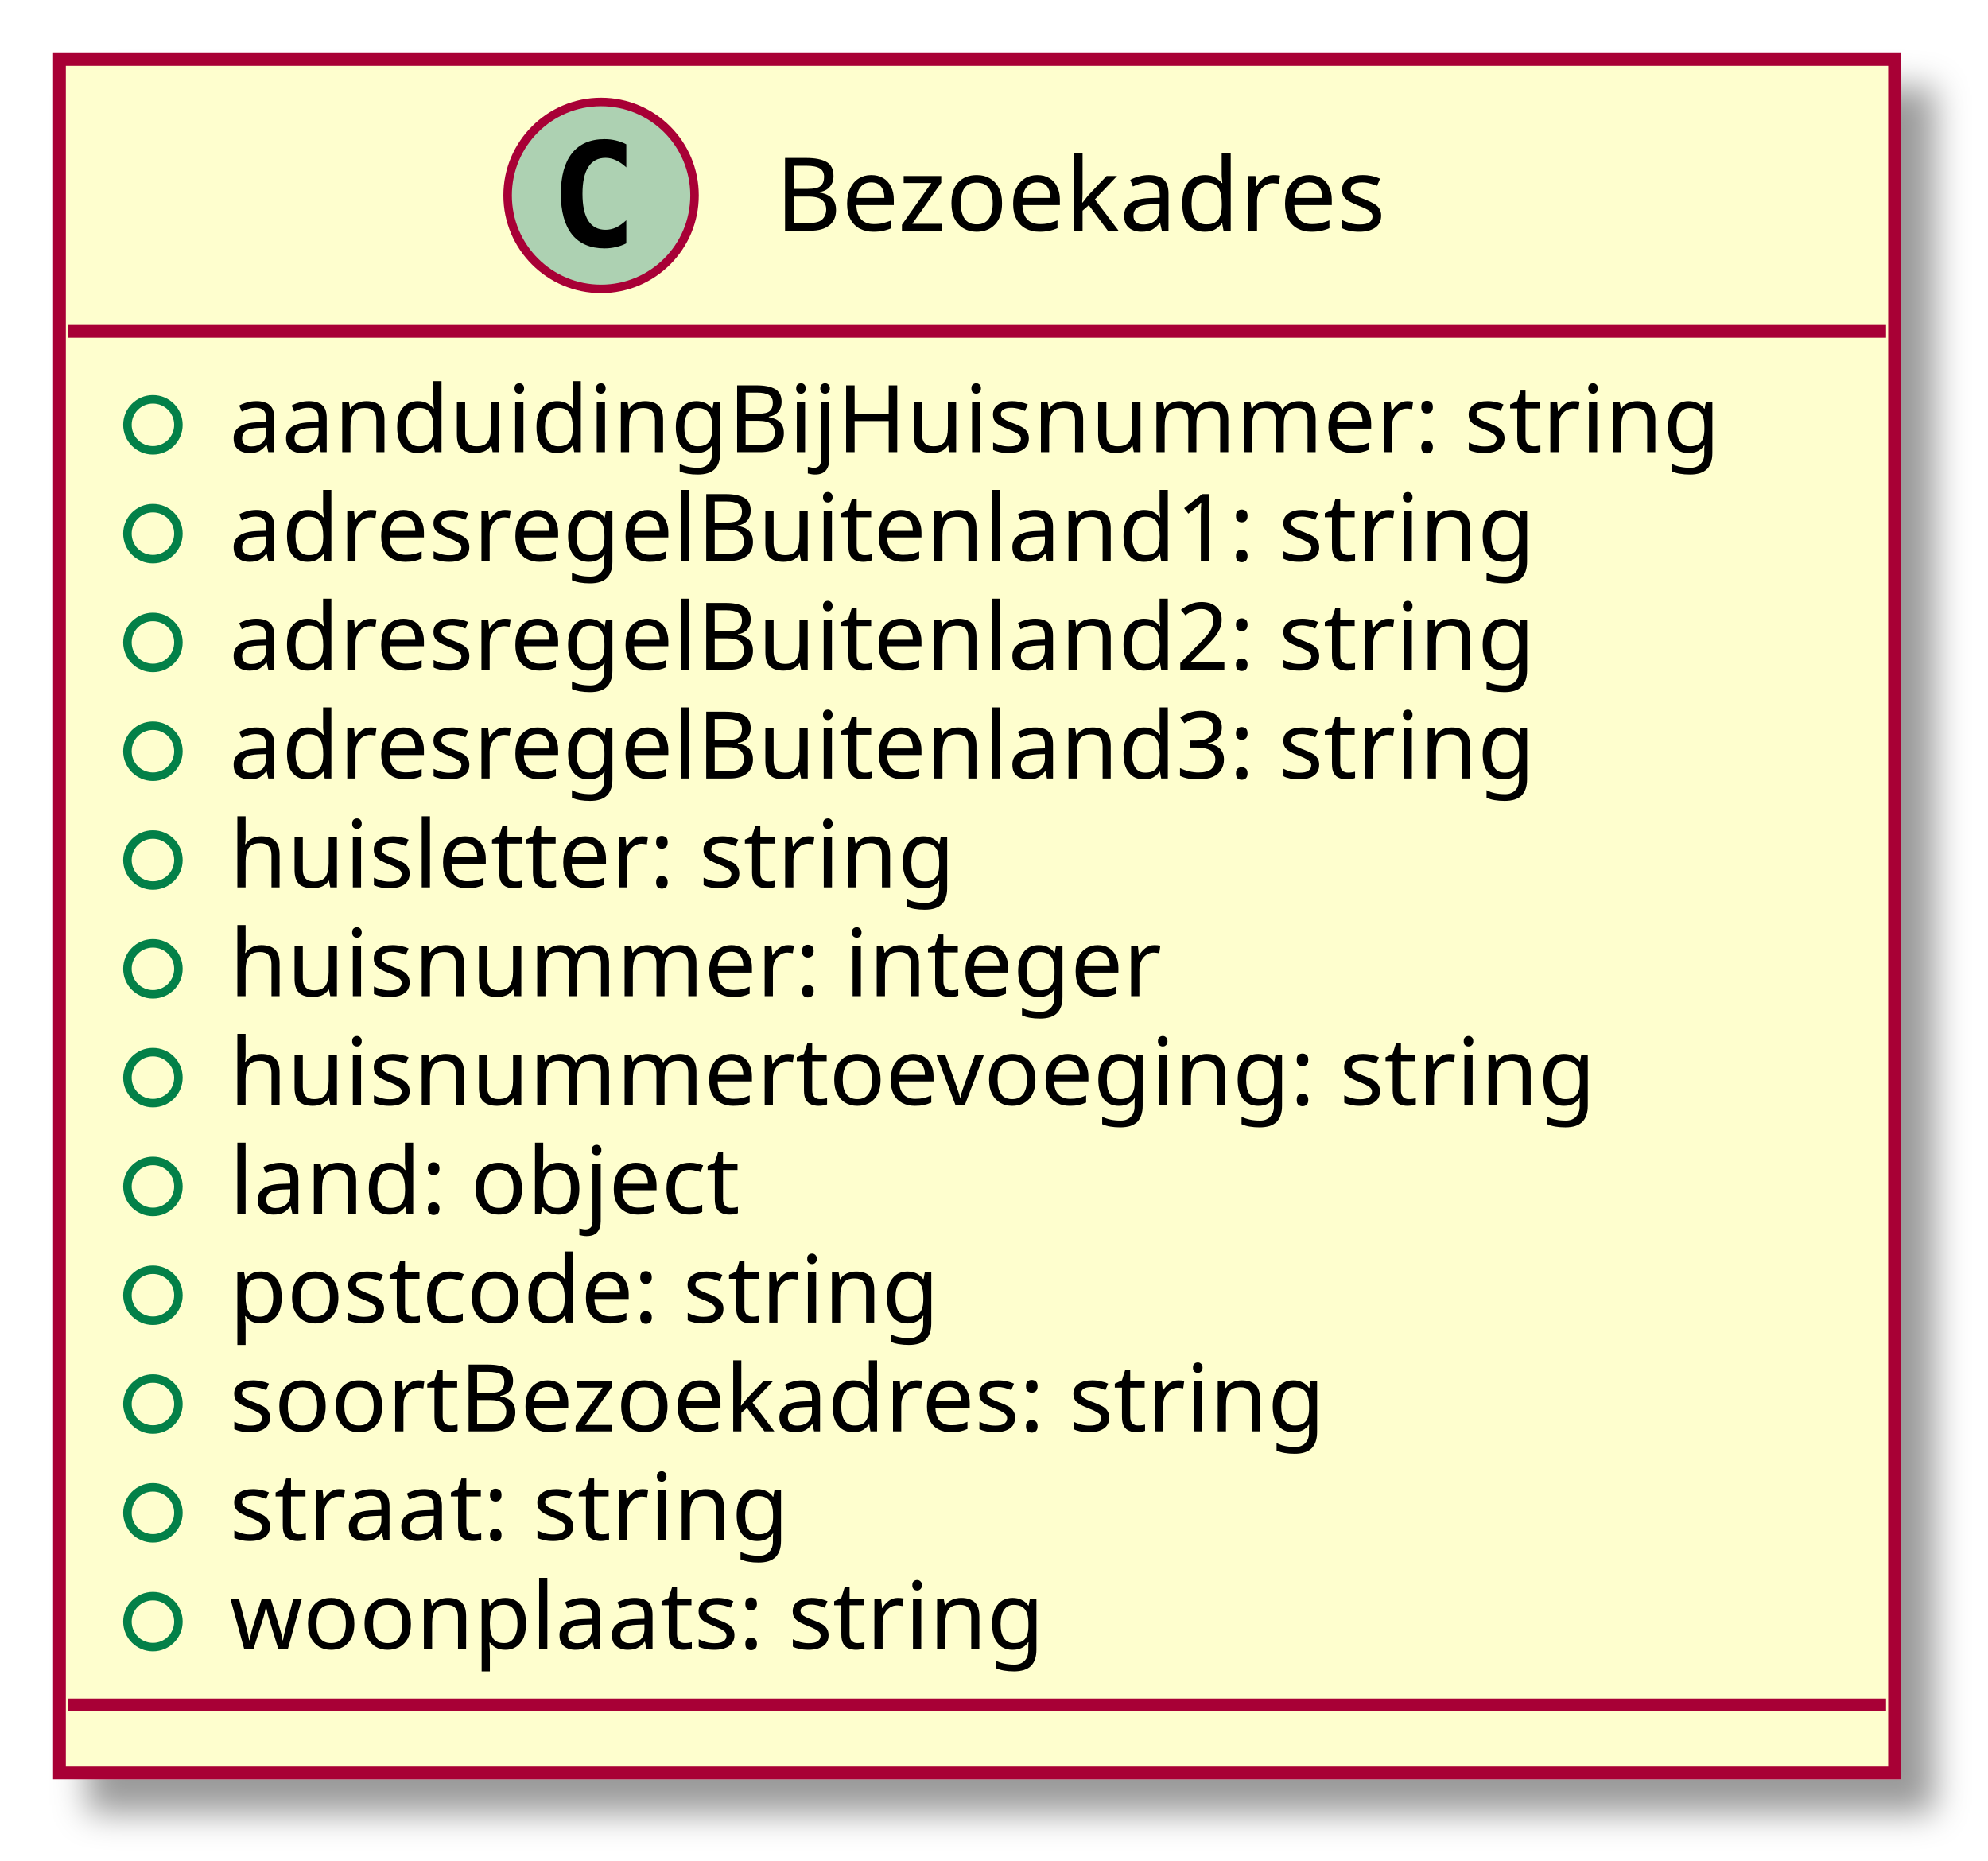
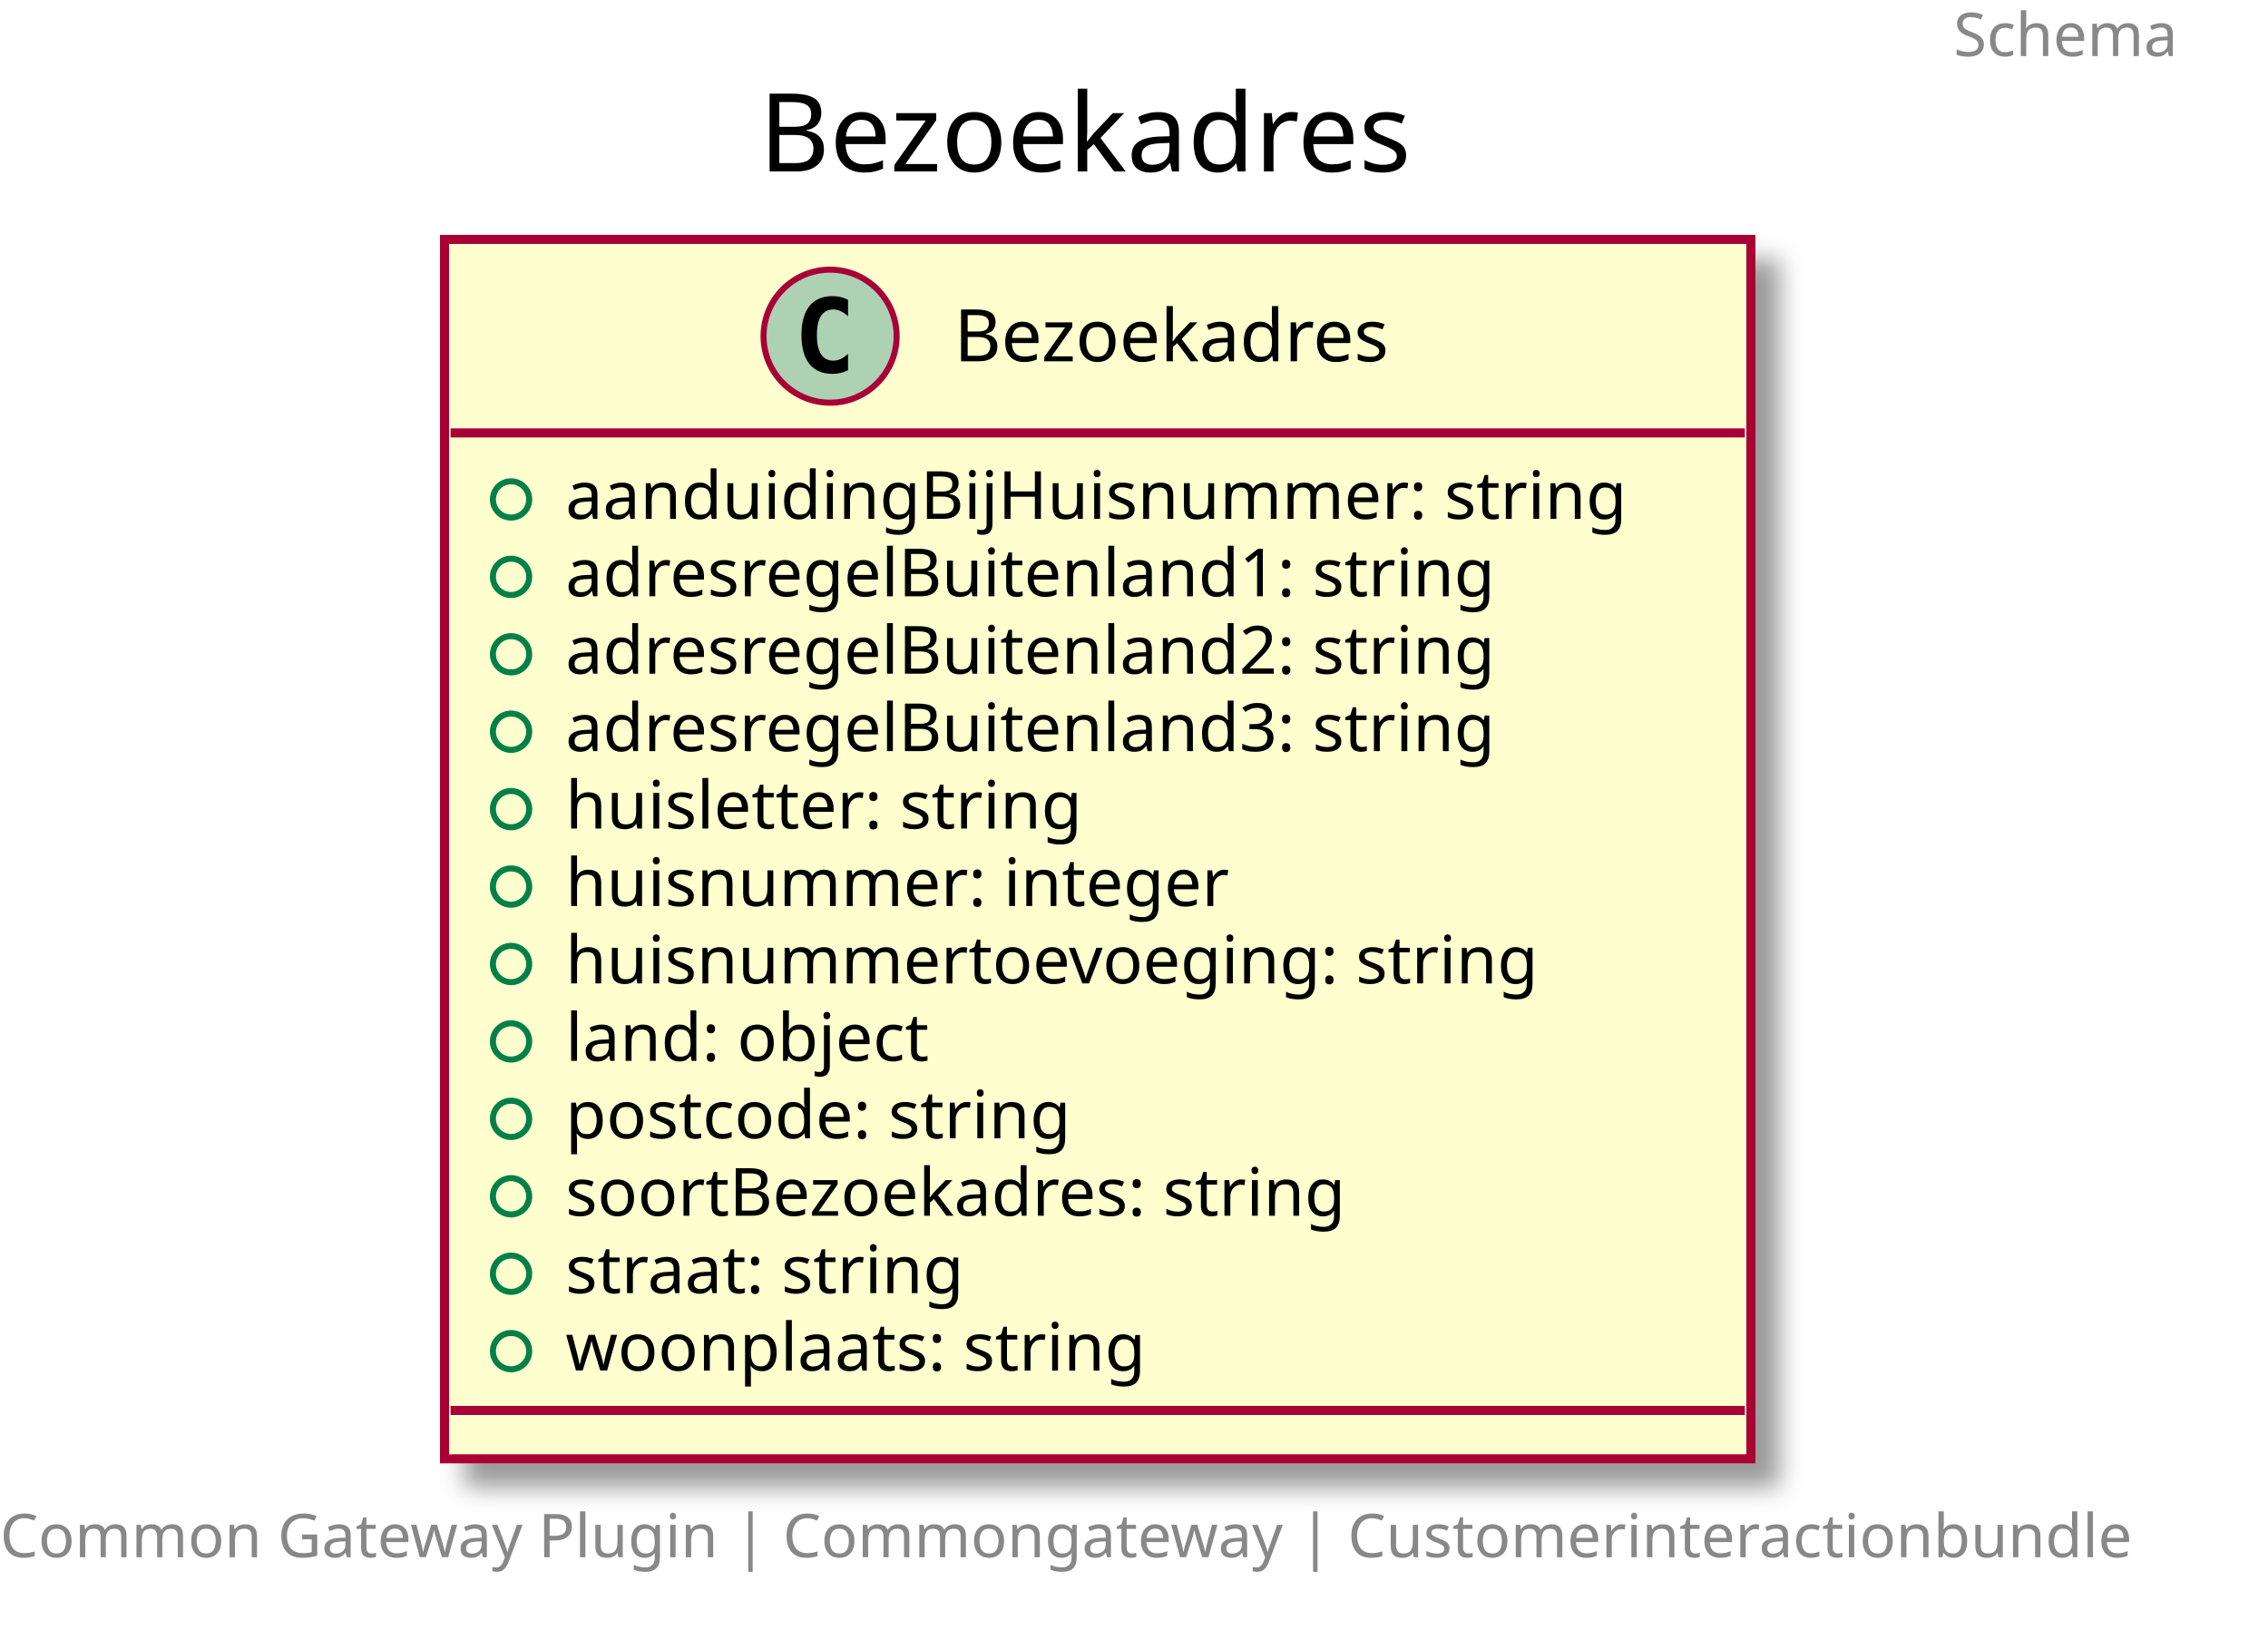
- <svg xmlns="http://www.w3.org/2000/svg" contentScriptType="application/ecmascript" contentStyleType="text/css" height="219px" preserveAspectRatio="none" style="width:234px;height:219px;" version="1.1" viewBox="0 0 234 219" width="234px" zoomAndPan="magnify">
+ <svg xmlns="http://www.w3.org/2000/svg" contentScriptType="application/ecmascript" contentStyleType="text/css" height="271px" preserveAspectRatio="none" style="width:375px;height:271px;" version="1.1" viewBox="0 0 375 271" width="375px" zoomAndPan="magnify">
  <defs>
-     <filter height="300%" id="f11sdwmbh15r65" width="300%" x="-1" y="-1">
+     <filter height="300%" id="fvf6u7c98689g" width="300%" x="-1" y="-1">
      <feGaussianBlur result="blurOut" stdDeviation="2.0" />
      <feColorMatrix in="blurOut" result="blurOut2" type="matrix" values="0 0 0 0 0 0 0 0 0 0 0 0 0 0 0 0 0 0 .4 0" />
      <feOffset dx="4.0" dy="4.0" in="blurOut2" result="blurOut3" />
      <feBlend in="SourceGraphic" in2="blurOut3" mode="normal" />
    </filter>
  </defs>
  <g>
-     <rect fill="#FEFECE" filter="url(#f11sdwmbh15r65)" height="201.656" id="Bezoekadres" style="stroke: #A80036; stroke-width: 1.5;" width="216" x="7" y="7" />
-     <ellipse cx="70.75" cy="23" fill="#ADD1B2" rx="11" ry="11" style="stroke: #A80036; stroke-width: 1.0;" />
-     <path d="M73.719,28.641 Q73.141,28.938 72.5,29.078 Q71.859,29.234 71.156,29.234 Q68.656,29.234 67.328,27.594 Q66.016,25.938 66.016,22.812 Q66.016,19.688 67.328,18.031 Q68.656,16.375 71.156,16.375 Q71.859,16.375 72.5,16.531 Q73.156,16.688 73.719,16.984 L73.719,19.703 Q73.094,19.125 72.5,18.859 Q71.906,18.578 71.281,18.578 Q69.938,18.578 69.25,19.656 Q68.562,20.719 68.562,22.812 Q68.562,24.906 69.25,25.984 Q69.938,27.047 71.281,27.047 Q71.906,27.047 72.5,26.781 Q73.094,26.5 73.719,25.922 L73.719,28.641 Z " />
-     <text fill="#000000" font-family="sans-serif" font-size="12" lengthAdjust="spacingAndGlyphs" textLength="80" x="91.25" y="27.154">Bezoekadres</text>
-     <line style="stroke: #A80036; stroke-width: 1.5;" x1="8" x2="222" y1="39" y2="39" />
-     <ellipse cx="18" cy="50" fill="none" rx="3" ry="3" style="stroke: #038048; stroke-width: 1.0;" />
-     <text fill="#000000" font-family="sans-serif" font-size="11" lengthAdjust="spacingAndGlyphs" textLength="190" x="27" y="53.21">aanduidingBijHuisnummer: string</text>
-     <ellipse cx="18" cy="62.805" fill="none" rx="3" ry="3" style="stroke: #038048; stroke-width: 1.0;" />
-     <text fill="#000000" font-family="sans-serif" font-size="11" lengthAdjust="spacingAndGlyphs" textLength="170" x="27" y="66.015">adresregelBuitenland1: string</text>
-     <ellipse cx="18" cy="75.609" fill="none" rx="3" ry="3" style="stroke: #038048; stroke-width: 1.0;" />
-     <text fill="#000000" font-family="sans-serif" font-size="11" lengthAdjust="spacingAndGlyphs" textLength="170" x="27" y="78.82">adresregelBuitenland2: string</text>
-     <ellipse cx="18" cy="88.414" fill="none" rx="3" ry="3" style="stroke: #038048; stroke-width: 1.0;" />
-     <text fill="#000000" font-family="sans-serif" font-size="11" lengthAdjust="spacingAndGlyphs" textLength="170" x="27" y="91.624">adresregelBuitenland3: string</text>
-     <ellipse cx="18" cy="101.219" fill="none" rx="3" ry="3" style="stroke: #038048; stroke-width: 1.0;" />
-     <text fill="#000000" font-family="sans-serif" font-size="11" lengthAdjust="spacingAndGlyphs" textLength="95" x="27" y="104.429">huisletter: string</text>
-     <ellipse cx="18" cy="114.023" fill="none" rx="3" ry="3" style="stroke: #038048; stroke-width: 1.0;" />
-     <text fill="#000000" font-family="sans-serif" font-size="11" lengthAdjust="spacingAndGlyphs" textLength="120" x="27" y="117.234">huisnummer: integer</text>
-     <ellipse cx="18" cy="126.828" fill="none" rx="3" ry="3" style="stroke: #038048; stroke-width: 1.0;" />
-     <text fill="#000000" font-family="sans-serif" font-size="11" lengthAdjust="spacingAndGlyphs" textLength="175" x="27" y="130.039">huisnummertoevoeging: string</text>
-     <ellipse cx="18" cy="139.633" fill="none" rx="3" ry="3" style="stroke: #038048; stroke-width: 1.0;" />
-     <text fill="#000000" font-family="sans-serif" font-size="11" lengthAdjust="spacingAndGlyphs" textLength="66" x="27" y="142.843">land: object</text>
-     <ellipse cx="18" cy="152.438" fill="none" rx="3" ry="3" style="stroke: #038048; stroke-width: 1.0;" />
-     <text fill="#000000" font-family="sans-serif" font-size="11" lengthAdjust="spacingAndGlyphs" textLength="93" x="27" y="155.648">postcode: string</text>
-     <ellipse cx="18" cy="165.242" fill="none" rx="3" ry="3" style="stroke: #038048; stroke-width: 1.0;" />
-     <text fill="#000000" font-family="sans-serif" font-size="11" lengthAdjust="spacingAndGlyphs" textLength="144" x="27" y="168.453">soortBezoekadres: string</text>
-     <ellipse cx="18" cy="178.047" fill="none" rx="3" ry="3" style="stroke: #038048; stroke-width: 1.0;" />
-     <text fill="#000000" font-family="sans-serif" font-size="11" lengthAdjust="spacingAndGlyphs" textLength="75" x="27" y="181.257">straat: string</text>
-     <ellipse cx="18" cy="190.852" fill="none" rx="3" ry="3" style="stroke: #038048; stroke-width: 1.0;" />
-     <text fill="#000000" font-family="sans-serif" font-size="11" lengthAdjust="spacingAndGlyphs" textLength="106" x="27" y="194.062">woonplaats: string</text>
-     <line style="stroke: #A80036; stroke-width: 1.5;" x1="8" x2="222" y1="200.656" y2="200.656" />
+     <text fill="#888888" font-family="sans-serif" font-size="10" lengthAdjust="spacingAndGlyphs" textLength="40" x="323" y="9.282">Schema</text>
+     <text fill="#000000" font-family="sans-serif" font-size="18" lengthAdjust="spacingAndGlyphs" textLength="112" x="125.5" y="28.349">Bezoekadres</text>
+     <rect fill="#FEFECE" filter="url(#fvf6u7c98689g)" height="201.656" id="Bezoekadres" style="stroke: #A80036; stroke-width: 1.5;" width="216" x="73.5" y="39.594" />
+     <ellipse cx="137.25" cy="55.594" fill="#ADD1B2" rx="11" ry="11" style="stroke: #A80036; stroke-width: 1.0;" />
+     <path d="M140.219,61.234 Q139.641,61.531 139,61.672 Q138.359,61.828 137.656,61.828 Q135.156,61.828 133.828,60.188 Q132.516,58.531 132.516,55.406 Q132.516,52.281 133.828,50.625 Q135.156,48.969 137.656,48.969 Q138.359,48.969 139,49.125 Q139.656,49.281 140.219,49.578 L140.219,52.297 Q139.594,51.719 139,51.453 Q138.406,51.172 137.781,51.172 Q136.438,51.172 135.75,52.25 Q135.062,53.312 135.062,55.406 Q135.062,57.5 135.75,58.578 Q136.438,59.641 137.781,59.641 Q138.406,59.641 139,59.375 Q139.594,59.094 140.219,58.516 L140.219,61.234 Z " />
+     <text fill="#000000" font-family="sans-serif" font-size="12" lengthAdjust="spacingAndGlyphs" textLength="80" x="157.75" y="59.748">Bezoekadres</text>
+     <line style="stroke: #A80036; stroke-width: 1.5;" x1="74.5" x2="288.5" y1="71.594" y2="71.594" />
+     <ellipse cx="84.5" cy="82.594" fill="none" rx="3" ry="3" style="stroke: #038048; stroke-width: 1.0;" />
+     <text fill="#000000" font-family="sans-serif" font-size="11" lengthAdjust="spacingAndGlyphs" textLength="190" x="93.5" y="85.804">aanduidingBijHuisnummer: string</text>
+     <ellipse cx="84.5" cy="95.398" fill="none" rx="3" ry="3" style="stroke: #038048; stroke-width: 1.0;" />
+     <text fill="#000000" font-family="sans-serif" font-size="11" lengthAdjust="spacingAndGlyphs" textLength="170" x="93.5" y="98.609">adresregelBuitenland1: string</text>
+     <ellipse cx="84.5" cy="108.203" fill="none" rx="3" ry="3" style="stroke: #038048; stroke-width: 1.0;" />
+     <text fill="#000000" font-family="sans-serif" font-size="11" lengthAdjust="spacingAndGlyphs" textLength="170" x="93.5" y="111.414">adresregelBuitenland2: string</text>
+     <ellipse cx="84.5" cy="121.008" fill="none" rx="3" ry="3" style="stroke: #038048; stroke-width: 1.0;" />
+     <text fill="#000000" font-family="sans-serif" font-size="11" lengthAdjust="spacingAndGlyphs" textLength="170" x="93.5" y="124.218">adresregelBuitenland3: string</text>
+     <ellipse cx="84.5" cy="133.812" fill="none" rx="3" ry="3" style="stroke: #038048; stroke-width: 1.0;" />
+     <text fill="#000000" font-family="sans-serif" font-size="11" lengthAdjust="spacingAndGlyphs" textLength="95" x="93.5" y="137.023">huisletter: string</text>
+     <ellipse cx="84.5" cy="146.617" fill="none" rx="3" ry="3" style="stroke: #038048; stroke-width: 1.0;" />
+     <text fill="#000000" font-family="sans-serif" font-size="11" lengthAdjust="spacingAndGlyphs" textLength="120" x="93.5" y="149.828">huisnummer: integer</text>
+     <ellipse cx="84.5" cy="159.422" fill="none" rx="3" ry="3" style="stroke: #038048; stroke-width: 1.0;" />
+     <text fill="#000000" font-family="sans-serif" font-size="11" lengthAdjust="spacingAndGlyphs" textLength="175" x="93.5" y="162.632">huisnummertoevoeging: string</text>
+     <ellipse cx="84.5" cy="172.227" fill="none" rx="3" ry="3" style="stroke: #038048; stroke-width: 1.0;" />
+     <text fill="#000000" font-family="sans-serif" font-size="11" lengthAdjust="spacingAndGlyphs" textLength="66" x="93.5" y="175.437">land: object</text>
+     <ellipse cx="84.5" cy="185.031" fill="none" rx="3" ry="3" style="stroke: #038048; stroke-width: 1.0;" />
+     <text fill="#000000" font-family="sans-serif" font-size="11" lengthAdjust="spacingAndGlyphs" textLength="93" x="93.5" y="188.242">postcode: string</text>
+     <ellipse cx="84.5" cy="197.836" fill="none" rx="3" ry="3" style="stroke: #038048; stroke-width: 1.0;" />
+     <text fill="#000000" font-family="sans-serif" font-size="11" lengthAdjust="spacingAndGlyphs" textLength="144" x="93.5" y="201.046">soortBezoekadres: string</text>
+     <ellipse cx="84.5" cy="210.641" fill="none" rx="3" ry="3" style="stroke: #038048; stroke-width: 1.0;" />
+     <text fill="#000000" font-family="sans-serif" font-size="11" lengthAdjust="spacingAndGlyphs" textLength="75" x="93.5" y="213.851">straat: string</text>
+     <ellipse cx="84.5" cy="223.445" fill="none" rx="3" ry="3" style="stroke: #038048; stroke-width: 1.0;" />
+     <text fill="#000000" font-family="sans-serif" font-size="11" lengthAdjust="spacingAndGlyphs" textLength="106" x="93.5" y="226.656">woonplaats: string</text>
+     <line style="stroke: #A80036; stroke-width: 1.5;" x1="74.5" x2="288.5" y1="233.25" y2="233.25" />
+     <text fill="#888888" font-family="sans-serif" font-size="10" lengthAdjust="spacingAndGlyphs" textLength="363" x="0" y="257.532">Common Gateway Plugin | Commongateway | Customerinteractionbundle</text>
  </g>
</svg>
